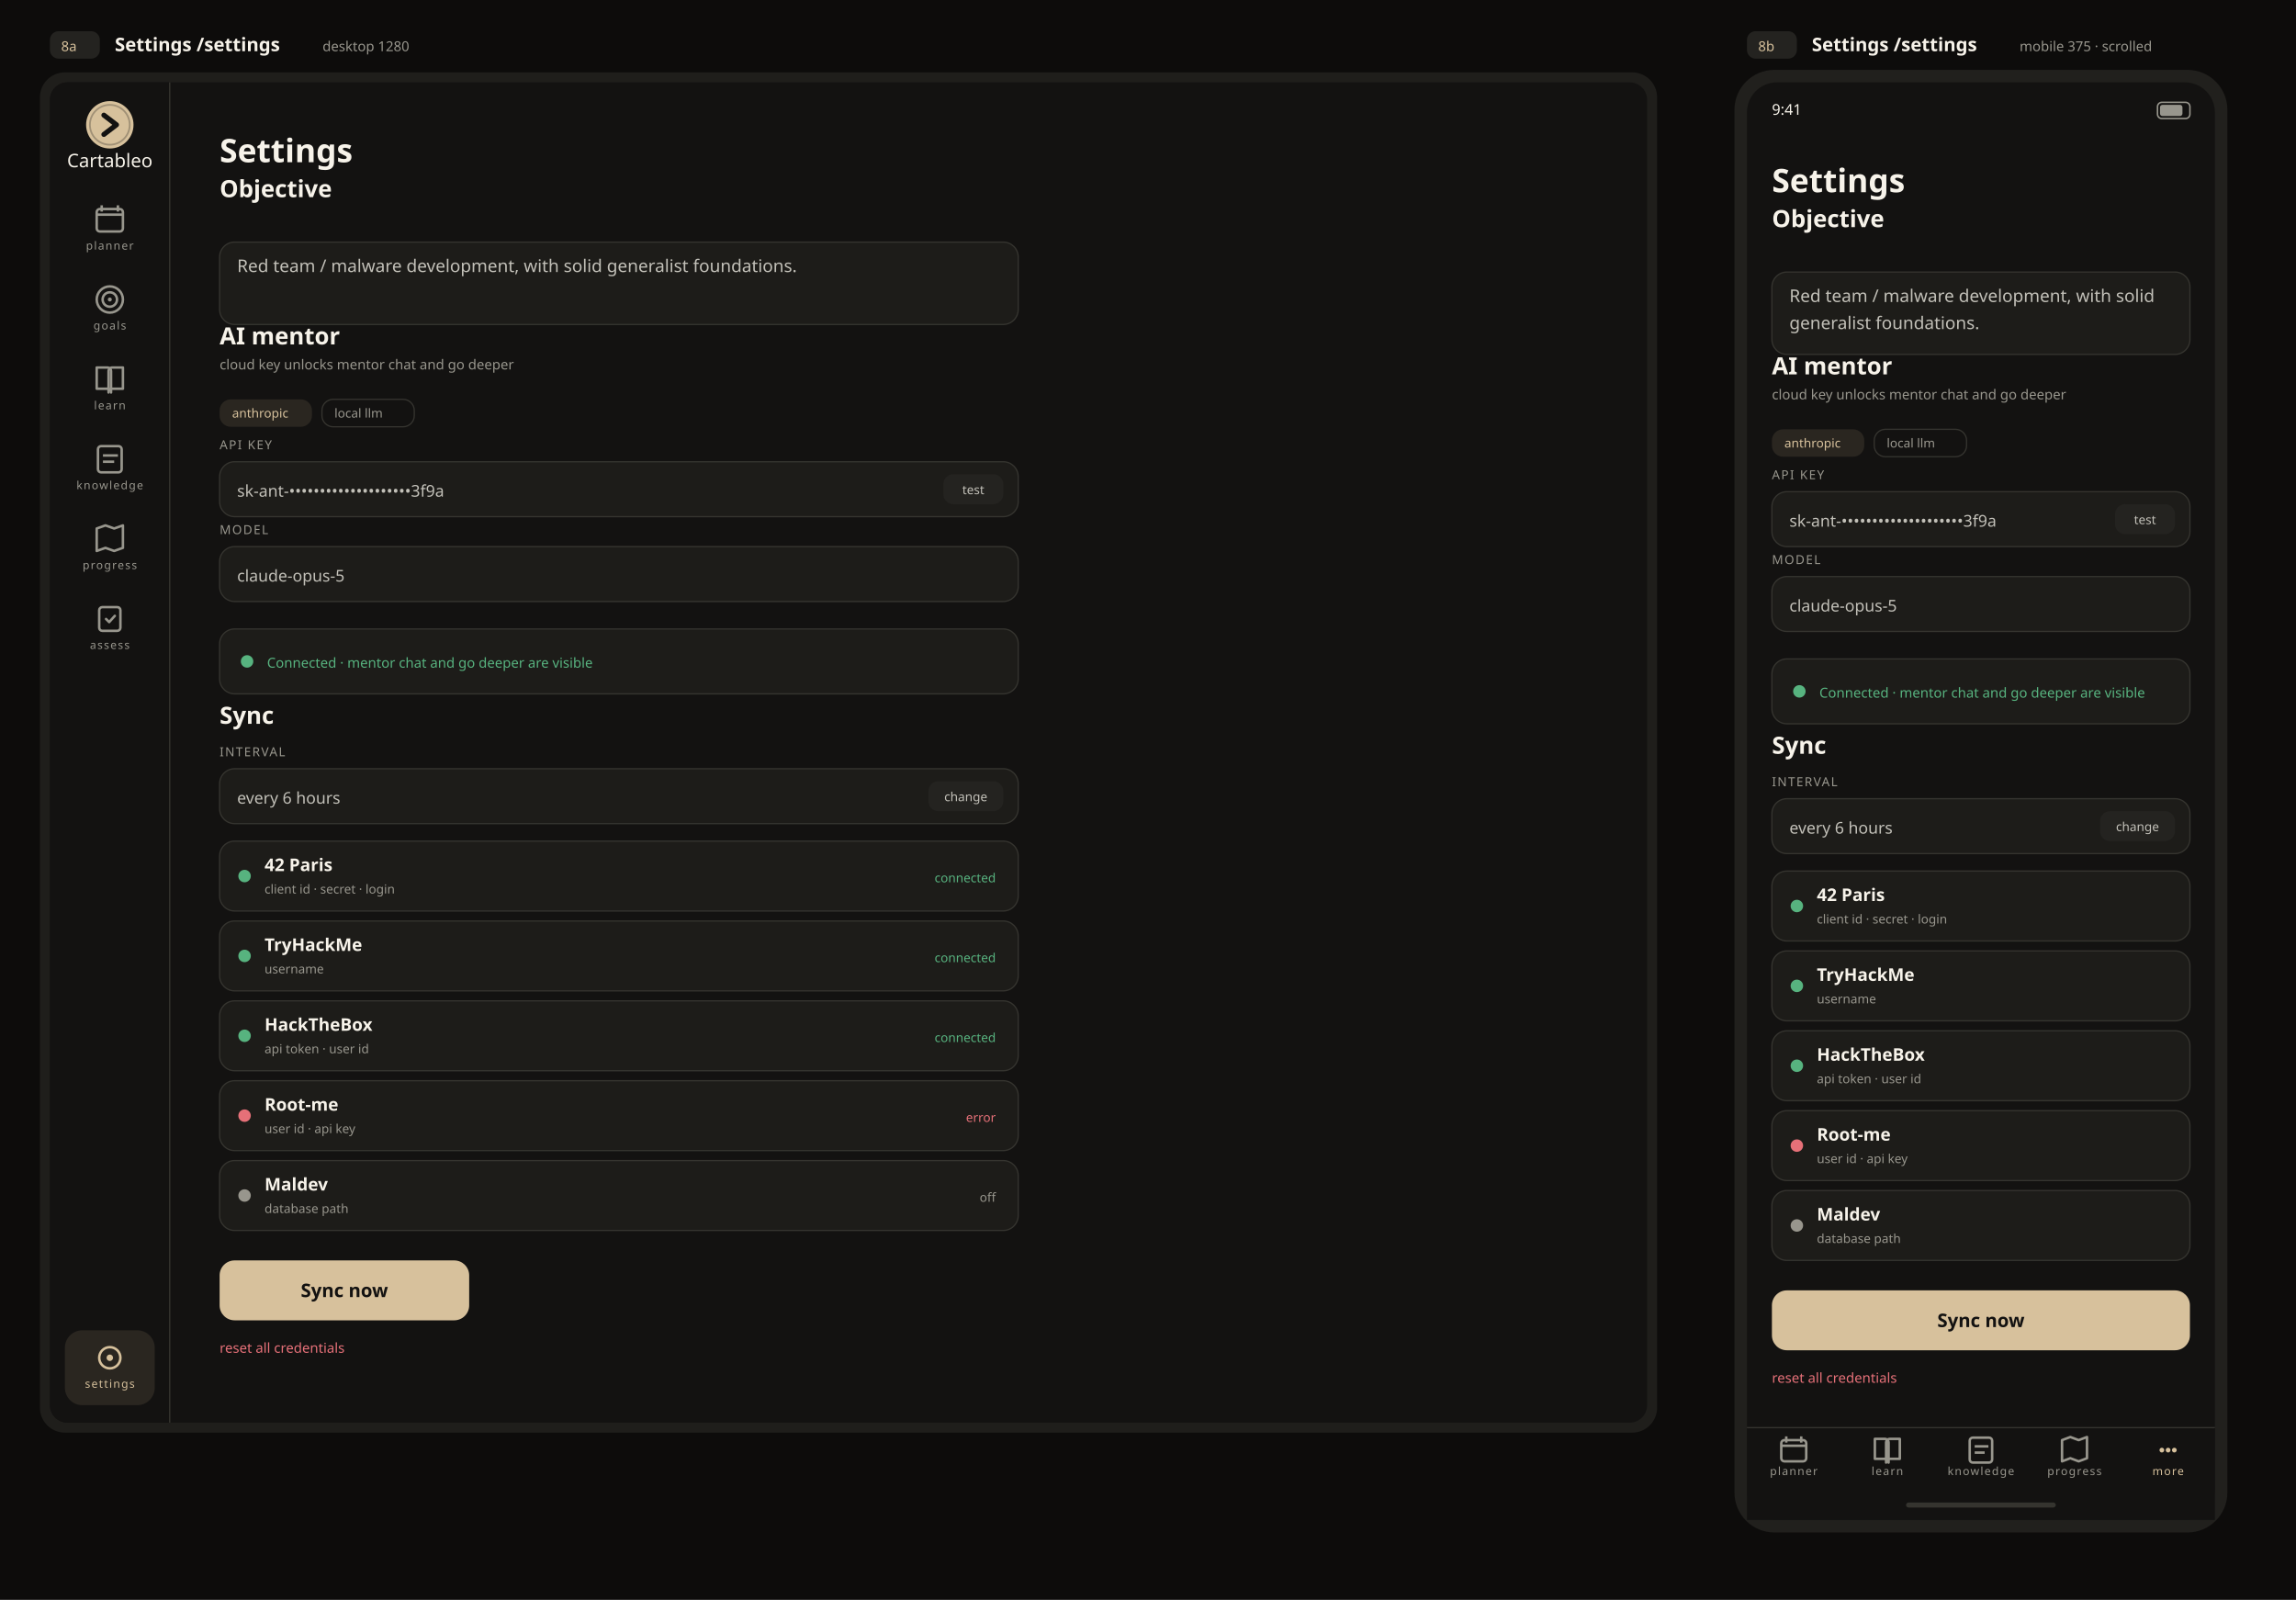
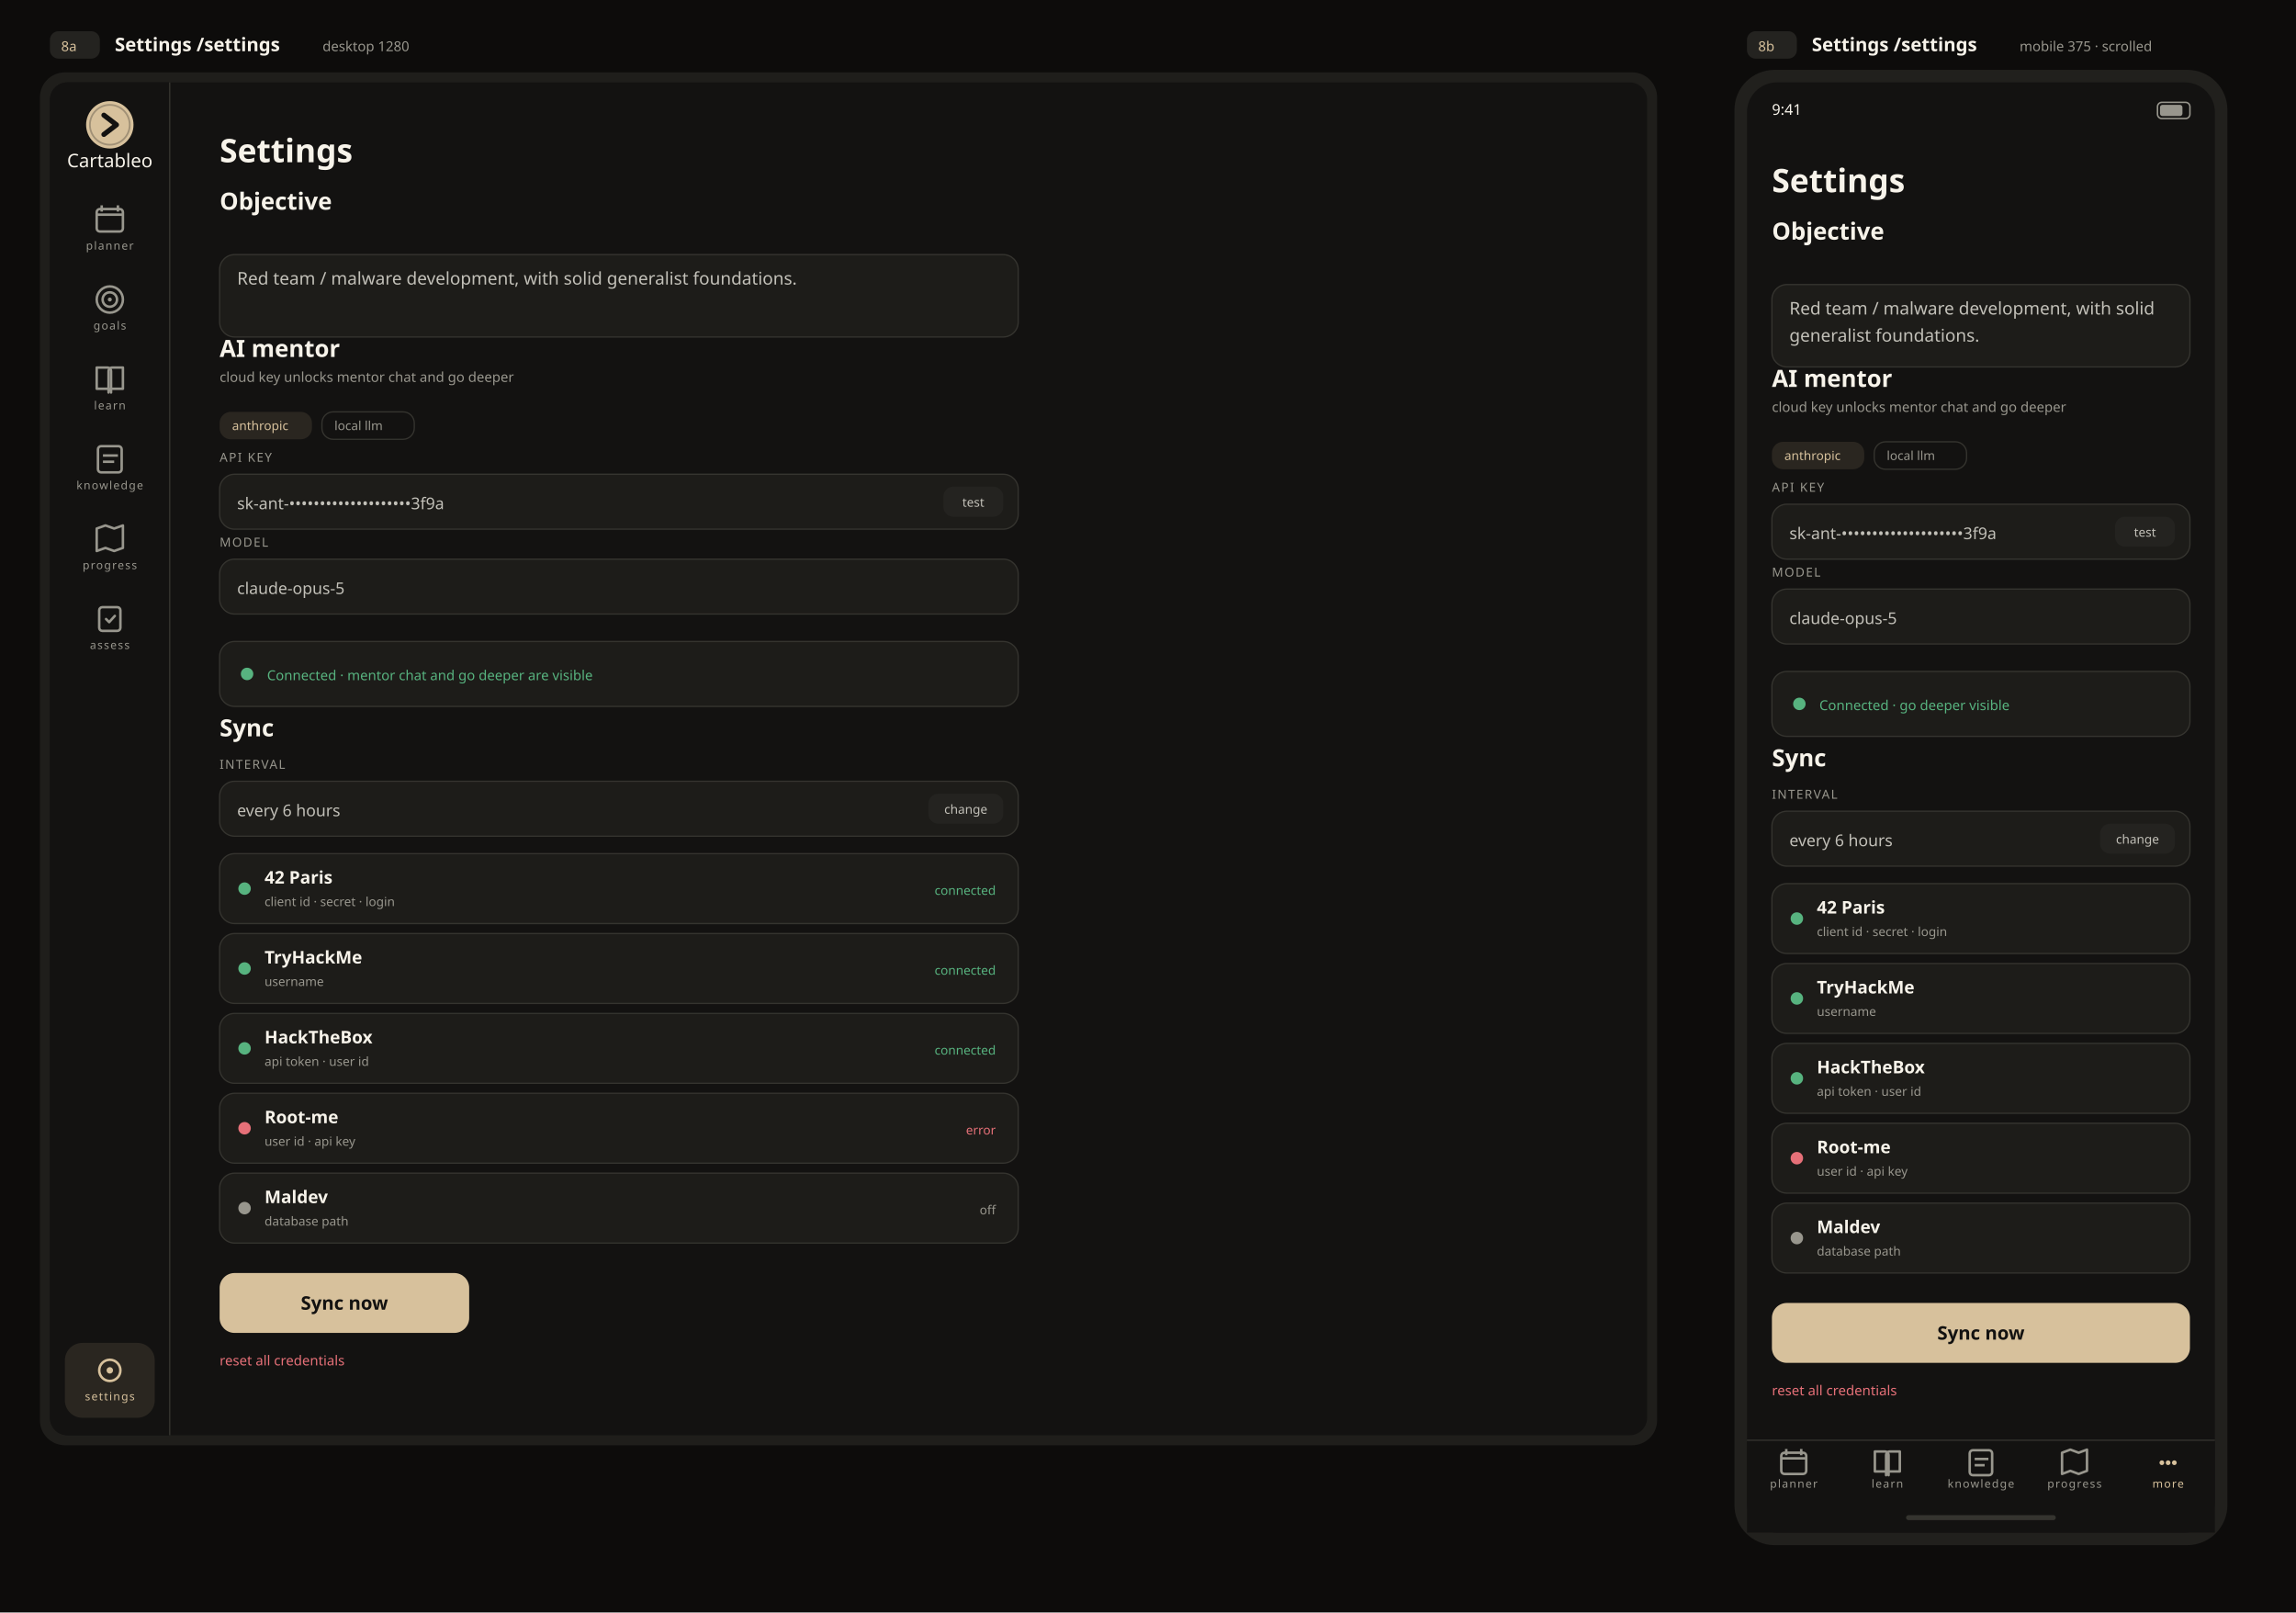
- <svg xmlns="http://www.w3.org/2000/svg" width="1840" height="1282" viewBox="0 0 1840 1282">
-   <rect x="0" y="0" width="1840" height="1282" fill="#0d0c0b" />
+ <svg xmlns="http://www.w3.org/2000/svg" width="1840" height="1292" viewBox="0 0 1840 1292">
+   <rect x="0" y="0" width="1840" height="1292" fill="#0d0c0b" />
  <rect x="40" y="25" width="40" height="22" rx="7" fill="#242320" />
  <text x="49" y="41" font-family="JetBrains Mono" font-size="11" fill="#d7c19c">8a</text>
  <text x="92" y="41" font-family="Archivo" font-size="15" fill="#f7f3ea" font-weight="700">Settings  /settings</text>
  <text x="258.475" y="41" font-family="JetBrains Mono" font-size="11" fill="#98968d">desktop 1280</text>
  <rect x="1400" y="25" width="40" height="22" rx="7" fill="#242320" />
  <text x="1409" y="41" font-family="JetBrains Mono" font-size="11" fill="#d7c19c">8b</text>
  <text x="1452" y="41" font-family="Archivo" font-size="15" fill="#f7f3ea" font-weight="700">Settings  /settings</text>
  <text x="1618.475" y="41" font-family="JetBrains Mono" font-size="11" fill="#98968d">mobile 375 · scrolled</text>
-   <rect x="32" y="58" width="1296" height="1090" rx="20" fill="#35342f" opacity="0.45" />
-   <rect x="40" y="66" width="1280" height="1074" rx="14" fill="#131211" />
+   <rect x="32" y="58" width="1296" height="1100" rx="20" fill="#35342f" opacity="0.45" />
+   <rect x="40" y="66" width="1280" height="1084" rx="14" fill="#131211" />
  <g transform="translate(40,66)">
    <clipPath id="sc">
-       <rect width="1280" height="1074" rx="14" />
+       <rect width="1280" height="1084" rx="14" />
    </clipPath>
    <g clip-path="url(#sc)">
-       <rect x="0" y="0" width="96" height="1074" fill="#131211" />
-       <line x1="96" y1="0" x2="96" y2="1074" stroke="#35342f" stroke-width="1" />
+       <rect x="0" y="0" width="96" height="1084" fill="#131211" />
+       <line x1="96" y1="0" x2="96" y2="1084" stroke="#35342f" stroke-width="1" />
      <circle cx="48.0" cy="34" r="19.0" fill="#d7c19c" />
      <circle cx="48.0" cy="34" r="15.96" fill="none" stroke="#131211" stroke-width="1.387" opacity="0.28" />
      <path d="M43.25 26.281L53.344 34L43.25 41.719" fill="none" stroke="#131211" stroke-width="4.037" stroke-linecap="round" stroke-linejoin="round" />
      <text x="48.0" y="68" font-family="DM Serif Display" font-size="15" fill="#f7f3ea" text-anchor="middle">Cartableo</text>
      <rect x="37.5" y="101.5" width="21" height="18" rx="2.5" fill="none" stroke="#98968d" stroke-width="2" />
      <line x1="37.5" y1="106.0" x2="58.5" y2="106.0" stroke="#98968d" stroke-width="2" />
      <line x1="41.5" y1="98.5" x2="41.5" y2="103.5" stroke="#98968d" stroke-width="2" />
      <line x1="54.5" y1="98.5" x2="54.5" y2="103.5" stroke="#98968d" stroke-width="2" />
      <text x="48.0" y="134" font-family="JetBrains Mono" font-size="9" fill="#98968d" text-anchor="middle" letter-spacing="0.9">planner</text>
      <circle cx="48.0" cy="174" r="10.5" fill="none" stroke="#98968d" stroke-width="2" />
      <circle cx="48.0" cy="174" r="5.775" fill="none" stroke="#98968d" stroke-width="2" />
      <circle cx="48.0" cy="174" r="1.6" fill="#98968d" />
      <text x="48.0" y="198" font-family="JetBrains Mono" font-size="9" fill="#98968d" text-anchor="middle" letter-spacing="0.9">goals</text>
      <path d="M37.5 228.5h8.5a3 3 0 0 1 3 3v17a3 3 0 0 0-3-3h-8.5z" fill="none" stroke="#98968d" stroke-width="2" stroke-linecap="round" stroke-linejoin="round" />
      <path d="M58.5 228.5h-8.5a3 3 0 0 0-3 3v17a3 3 0 0 1 3-3h8.5z" fill="none" stroke="#98968d" stroke-width="2" stroke-linecap="round" stroke-linejoin="round" />
      <text x="48.0" y="262" font-family="JetBrains Mono" font-size="9" fill="#98968d" text-anchor="middle" letter-spacing="0.9">learn</text>
      <rect x="38.5" y="291.5" width="19" height="21" rx="2.5" fill="none" stroke="#98968d" stroke-width="2" />
      <line x1="42.5" y1="299" x2="54.5" y2="299" stroke="#98968d" stroke-width="2" />
      <line x1="42.5" y1="304" x2="51.5" y2="304" stroke="#98968d" stroke-width="2" />
      <text x="48.0" y="326" font-family="JetBrains Mono" font-size="9" fill="#98968d" text-anchor="middle" letter-spacing="0.9">knowledge</text>
      <path d="M37.5 375.5v-18l7.0 -2.5 7.0 2.5 7.0 -2.5v18l-7.0 2.5 -7.0 -2.5z" fill="none" stroke="#98968d" stroke-width="2" stroke-linecap="round" stroke-linejoin="round" />
      <text x="48.0" y="390" font-family="JetBrains Mono" font-size="9" fill="#98968d" text-anchor="middle" letter-spacing="0.9">progress</text>
      <rect x="39.5" y="420.5" width="17" height="19" rx="2.5" fill="none" stroke="#98968d" stroke-width="2" />
      <path d="M45.0 430l2.5 2.5 4.5 -5" fill="none" stroke="#98968d" stroke-width="2" stroke-linecap="round" stroke-linejoin="round" />
      <text x="48.0" y="454" font-family="JetBrains Mono" font-size="9" fill="#98968d" text-anchor="middle" letter-spacing="0.9">assess</text>
-       <rect x="12.0" y="1000" width="72" height="60" rx="14" fill="#2a2620" />
-       <circle cx="48.0" cy="1022" r="8.5" fill="none" stroke="#d7c19c" stroke-width="2" />
-       <circle cx="48.0" cy="1022" r="2.6" fill="#d7c19c" />
-       <text x="48.0" y="1046" font-family="JetBrains Mono" font-size="9" fill="#d7c19c" text-anchor="middle" letter-spacing="0.9">settings</text>
+       <rect x="12.0" y="1010" width="72" height="60" rx="14" fill="#2a2620" />
+       <circle cx="48.0" cy="1032" r="8.5" fill="none" stroke="#d7c19c" stroke-width="2" />
+       <circle cx="48.0" cy="1032" r="2.6" fill="#d7c19c" />
+       <text x="48.0" y="1056" font-family="JetBrains Mono" font-size="9" fill="#d7c19c" text-anchor="middle" letter-spacing="0.9">settings</text>
      <text x="136" y="64" font-family="Archivo" font-size="26" fill="#f7f3ea" font-weight="700">Settings</text>
-       <text x="136" y="92" font-family="Archivo" font-size="19" fill="#f7f3ea" font-weight="700">Objective</text>
-       <rect x="136" y="128" width="640" height="66" rx="12" fill="#1d1c19" stroke="#35342f" stroke-width="1" />
-       <text x="150" y="152.0" font-family="Archivo" font-size="14" fill="#c2c0b8">Red team / malware development, with solid generalist foundations.</text>
-       <text x="136" y="210" font-family="Archivo" font-size="19" fill="#f7f3ea" font-weight="700">AI mentor</text>
-       <text x="136" y="230" font-family="JetBrains Mono" font-size="11" fill="#98968d">cloud key unlocks mentor chat and go deeper</text>
-       <rect x="136" y="254" width="74.0" height="22" rx="9" fill="#2a2620" />
-       <text x="146" y="268.6" font-family="JetBrains Mono" font-size="10" fill="#d7c19c">anthropic</text>
-       <rect x="218.0" y="254" width="74.0" height="22" rx="9" fill="none" stroke="#35342f" stroke-width="1" />
-       <text x="228.0" y="268.6" font-family="JetBrains Mono" font-size="10" fill="#98968d">local llm</text>
-       <text x="136" y="294" font-family="JetBrains Mono" font-size="10" fill="#98968d" letter-spacing="1.0">API KEY</text>
-       <rect x="136" y="304" width="640" height="44" rx="12" fill="#1d1c19" stroke="#35342f" stroke-width="1" />
-       <text x="150" y="332" font-family="JetBrains Mono" font-size="13" fill="#c2c0b8">sk-ant-••••••••••••••••••••3f9a</text>
-       <rect x="716.0" y="314" width="48.0" height="24" rx="8" fill="#242320" />
-       <text x="740.0" y="330" font-family="JetBrains Mono" font-size="10" fill="#c2c0b8" text-anchor="middle">test</text>
-       <text x="136" y="362" font-family="JetBrains Mono" font-size="10" fill="#98968d" letter-spacing="1.0">MODEL</text>
-       <rect x="136" y="372" width="640" height="44" rx="12" fill="#1d1c19" stroke="#35342f" stroke-width="1" />
-       <text x="150" y="400" font-family="JetBrains Mono" font-size="13" fill="#c2c0b8">claude-opus-5</text>
-       <rect x="136" y="438" width="640" height="52" rx="12" fill="#1d1c19" stroke="#35342f" stroke-width="1" />
-       <circle cx="158" cy="464" r="5" fill="#57b37f" />
-       <text x="174" y="469" font-family="JetBrains Mono" font-size="11" fill="#57b37f">Connected · mentor chat and go deeper are visible</text>
-       <text x="136" y="514" font-family="Archivo" font-size="19" fill="#f7f3ea" font-weight="700">Sync</text>
-       <text x="136" y="540" font-family="JetBrains Mono" font-size="10" fill="#98968d" letter-spacing="1.0">INTERVAL</text>
-       <rect x="136" y="550" width="640" height="44" rx="12" fill="#1d1c19" stroke="#35342f" stroke-width="1" />
-       <text x="150" y="578" font-family="JetBrains Mono" font-size="13" fill="#c2c0b8">every 6 hours</text>
-       <rect x="704.0" y="560" width="60.0" height="24" rx="8" fill="#242320" />
-       <text x="734.0" y="576" font-family="JetBrains Mono" font-size="10" fill="#c2c0b8" text-anchor="middle">change</text>
-       <rect x="136" y="608" width="640" height="56" rx="12" fill="#1d1c19" stroke="#35342f" stroke-width="1" />
-       <circle cx="156" cy="636" r="5" fill="#57b37f" />
-       <text x="172" y="632" font-family="Archivo" font-size="14" fill="#f7f3ea" font-weight="700">42 Paris</text>
-       <text x="172" y="650" font-family="JetBrains Mono" font-size="10" fill="#98968d">client id · secret · login</text>
-       <text x="758" y="641" font-family="JetBrains Mono" font-size="10" fill="#57b37f" text-anchor="end">connected</text>
-       <rect x="136" y="672" width="640" height="56" rx="12" fill="#1d1c19" stroke="#35342f" stroke-width="1" />
-       <circle cx="156" cy="700" r="5" fill="#57b37f" />
-       <text x="172" y="696" font-family="Archivo" font-size="14" fill="#f7f3ea" font-weight="700">TryHackMe</text>
-       <text x="172" y="714" font-family="JetBrains Mono" font-size="10" fill="#98968d">username</text>
-       <text x="758" y="705" font-family="JetBrains Mono" font-size="10" fill="#57b37f" text-anchor="end">connected</text>
-       <rect x="136" y="736" width="640" height="56" rx="12" fill="#1d1c19" stroke="#35342f" stroke-width="1" />
-       <circle cx="156" cy="764" r="5" fill="#57b37f" />
-       <text x="172" y="760" font-family="Archivo" font-size="14" fill="#f7f3ea" font-weight="700">HackTheBox</text>
-       <text x="172" y="778" font-family="JetBrains Mono" font-size="10" fill="#98968d">api token · user id</text>
-       <text x="758" y="769" font-family="JetBrains Mono" font-size="10" fill="#57b37f" text-anchor="end">connected</text>
-       <rect x="136" y="800" width="640" height="56" rx="12" fill="#1d1c19" stroke="#35342f" stroke-width="1" />
-       <circle cx="156" cy="828" r="5" fill="#e67078" />
-       <text x="172" y="824" font-family="Archivo" font-size="14" fill="#f7f3ea" font-weight="700">Root-me</text>
-       <text x="172" y="842" font-family="JetBrains Mono" font-size="10" fill="#98968d">user id · api key</text>
-       <text x="758" y="833" font-family="JetBrains Mono" font-size="10" fill="#e67078" text-anchor="end">error</text>
-       <rect x="136" y="864" width="640" height="56" rx="12" fill="#1d1c19" stroke="#35342f" stroke-width="1" />
-       <circle cx="156" cy="892" r="5" fill="#98968d" />
-       <text x="172" y="888" font-family="Archivo" font-size="14" fill="#f7f3ea" font-weight="700">Maldev</text>
-       <text x="172" y="906" font-family="JetBrains Mono" font-size="10" fill="#98968d">database path</text>
-       <text x="758" y="897" font-family="JetBrains Mono" font-size="10" fill="#98968d" text-anchor="end">off</text>
-       <rect x="136" y="944" width="200" height="48" rx="12" fill="#d7c19c" />
-       <text x="236.0" y="973.4" font-family="Archivo" font-size="15" fill="#131211" font-weight="700" text-anchor="middle">Sync now</text>
-       <text x="136" y="1018" font-family="JetBrains Mono" font-size="11" fill="#e67078">reset all credentials</text>
+       <text x="136" y="102" font-family="Archivo" font-size="19" fill="#f7f3ea" font-weight="700">Objective</text>
+       <rect x="136" y="138" width="640" height="66" rx="12" fill="#1d1c19" stroke="#35342f" stroke-width="1" />
+       <text x="150" y="162.0" font-family="Archivo" font-size="14" fill="#c2c0b8">Red team / malware development, with solid generalist foundations.</text>
+       <text x="136" y="220" font-family="Archivo" font-size="19" fill="#f7f3ea" font-weight="700">AI mentor</text>
+       <text x="136" y="240" font-family="JetBrains Mono" font-size="11" fill="#98968d">cloud key unlocks mentor chat and go deeper</text>
+       <rect x="136" y="264" width="74.0" height="22" rx="9" fill="#2a2620" />
+       <text x="146" y="278.6" font-family="JetBrains Mono" font-size="10" fill="#d7c19c">anthropic</text>
+       <rect x="218.0" y="264" width="74.0" height="22" rx="9" fill="none" stroke="#35342f" stroke-width="1" />
+       <text x="228.0" y="278.6" font-family="JetBrains Mono" font-size="10" fill="#98968d">local llm</text>
+       <text x="136" y="304" font-family="JetBrains Mono" font-size="10" fill="#98968d" letter-spacing="1.0">API KEY</text>
+       <rect x="136" y="314" width="640" height="44" rx="12" fill="#1d1c19" stroke="#35342f" stroke-width="1" />
+       <text x="150" y="342" font-family="JetBrains Mono" font-size="13" fill="#c2c0b8">sk-ant-••••••••••••••••••••3f9a</text>
+       <rect x="716.0" y="324" width="48.0" height="24" rx="8" fill="#242320" />
+       <text x="740.0" y="340" font-family="JetBrains Mono" font-size="10" fill="#c2c0b8" text-anchor="middle">test</text>
+       <text x="136" y="372" font-family="JetBrains Mono" font-size="10" fill="#98968d" letter-spacing="1.0">MODEL</text>
+       <rect x="136" y="382" width="640" height="44" rx="12" fill="#1d1c19" stroke="#35342f" stroke-width="1" />
+       <text x="150" y="410" font-family="JetBrains Mono" font-size="13" fill="#c2c0b8">claude-opus-5</text>
+       <rect x="136" y="448" width="640" height="52" rx="12" fill="#1d1c19" stroke="#35342f" stroke-width="1" />
+       <circle cx="158" cy="474" r="5" fill="#57b37f" />
+       <text x="174" y="479" font-family="JetBrains Mono" font-size="11" fill="#57b37f">Connected · mentor chat and go deeper are visible</text>
+       <text x="136" y="524" font-family="Archivo" font-size="19" fill="#f7f3ea" font-weight="700">Sync</text>
+       <text x="136" y="550" font-family="JetBrains Mono" font-size="10" fill="#98968d" letter-spacing="1.0">INTERVAL</text>
+       <rect x="136" y="560" width="640" height="44" rx="12" fill="#1d1c19" stroke="#35342f" stroke-width="1" />
+       <text x="150" y="588" font-family="JetBrains Mono" font-size="13" fill="#c2c0b8">every 6 hours</text>
+       <rect x="704.0" y="570" width="60.0" height="24" rx="8" fill="#242320" />
+       <text x="734.0" y="586" font-family="JetBrains Mono" font-size="10" fill="#c2c0b8" text-anchor="middle">change</text>
+       <rect x="136" y="618" width="640" height="56" rx="12" fill="#1d1c19" stroke="#35342f" stroke-width="1" />
+       <circle cx="156" cy="646" r="5" fill="#57b37f" />
+       <text x="172" y="642" font-family="Archivo" font-size="14" fill="#f7f3ea" font-weight="700">42 Paris</text>
+       <text x="172" y="660" font-family="JetBrains Mono" font-size="10" fill="#98968d">client id · secret · login</text>
+       <text x="758" y="651" font-family="JetBrains Mono" font-size="10" fill="#57b37f" text-anchor="end">connected</text>
+       <rect x="136" y="682" width="640" height="56" rx="12" fill="#1d1c19" stroke="#35342f" stroke-width="1" />
+       <circle cx="156" cy="710" r="5" fill="#57b37f" />
+       <text x="172" y="706" font-family="Archivo" font-size="14" fill="#f7f3ea" font-weight="700">TryHackMe</text>
+       <text x="172" y="724" font-family="JetBrains Mono" font-size="10" fill="#98968d">username</text>
+       <text x="758" y="715" font-family="JetBrains Mono" font-size="10" fill="#57b37f" text-anchor="end">connected</text>
+       <rect x="136" y="746" width="640" height="56" rx="12" fill="#1d1c19" stroke="#35342f" stroke-width="1" />
+       <circle cx="156" cy="774" r="5" fill="#57b37f" />
+       <text x="172" y="770" font-family="Archivo" font-size="14" fill="#f7f3ea" font-weight="700">HackTheBox</text>
+       <text x="172" y="788" font-family="JetBrains Mono" font-size="10" fill="#98968d">api token · user id</text>
+       <text x="758" y="779" font-family="JetBrains Mono" font-size="10" fill="#57b37f" text-anchor="end">connected</text>
+       <rect x="136" y="810" width="640" height="56" rx="12" fill="#1d1c19" stroke="#35342f" stroke-width="1" />
+       <circle cx="156" cy="838" r="5" fill="#e67078" />
+       <text x="172" y="834" font-family="Archivo" font-size="14" fill="#f7f3ea" font-weight="700">Root-me</text>
+       <text x="172" y="852" font-family="JetBrains Mono" font-size="10" fill="#98968d">user id · api key</text>
+       <text x="758" y="843" font-family="JetBrains Mono" font-size="10" fill="#e67078" text-anchor="end">error</text>
+       <rect x="136" y="874" width="640" height="56" rx="12" fill="#1d1c19" stroke="#35342f" stroke-width="1" />
+       <circle cx="156" cy="902" r="5" fill="#98968d" />
+       <text x="172" y="898" font-family="Archivo" font-size="14" fill="#f7f3ea" font-weight="700">Maldev</text>
+       <text x="172" y="916" font-family="JetBrains Mono" font-size="10" fill="#98968d">database path</text>
+       <text x="758" y="907" font-family="JetBrains Mono" font-size="10" fill="#98968d" text-anchor="end">off</text>
+       <rect x="136" y="954" width="200" height="48" rx="12" fill="#d7c19c" />
+       <text x="236.0" y="983.4" font-family="Archivo" font-size="15" fill="#131211" font-weight="700" text-anchor="middle">Sync now</text>
+       <text x="136" y="1028" font-family="JetBrains Mono" font-size="11" fill="#e67078">reset all credentials</text>
    </g>
  </g>
-   <rect x="1390" y="56" width="395" height="1172" rx="32" fill="#35342f" opacity="0.5" />
-   <rect x="1400" y="66" width="375" height="1152" rx="24" fill="#131211" />
+   <rect x="1390" y="56" width="395" height="1182" rx="32" fill="#35342f" opacity="0.5" />
+   <rect x="1400" y="66" width="375" height="1162" rx="24" fill="#131211" />
  <text x="1420" y="92" font-family="JetBrains Mono" font-size="12" fill="#f7f3ea">9:41</text>
  <rect x="1729" y="82" width="26" height="13" rx="3.5" fill="none" stroke="#98968d" stroke-width="1.2" />
  <rect x="1731" y="84" width="18" height="9" rx="2" fill="#98968d" />
  <g transform="translate(1400,110)">
    <clipPath id="sm">
-       <rect width="375" height="1108" />
+       <rect width="375" height="1118" />
    </clipPath>
    <g clip-path="url(#sm)">
      <text x="20" y="44" font-family="Archivo" font-size="26" fill="#f7f3ea" font-weight="700">Settings</text>
-       <text x="20" y="72" font-family="Archivo" font-size="19" fill="#f7f3ea" font-weight="700">Objective</text>
-       <rect x="20" y="108" width="335" height="66" rx="12" fill="#1d1c19" stroke="#35342f" stroke-width="1" />
-       <text x="34" y="132.0" font-family="Archivo" font-size="14" fill="#c2c0b8">Red team / malware development, with solid</text>
-       <text x="34" y="153.7" font-family="Archivo" font-size="14" fill="#c2c0b8">generalist foundations.</text>
-       <text x="20" y="190" font-family="Archivo" font-size="19" fill="#f7f3ea" font-weight="700">AI mentor</text>
-       <text x="20" y="210" font-family="JetBrains Mono" font-size="11" fill="#98968d">cloud key unlocks mentor chat and go deeper</text>
-       <rect x="20" y="234" width="74.0" height="22" rx="9" fill="#2a2620" />
-       <text x="30" y="248.6" font-family="JetBrains Mono" font-size="10" fill="#d7c19c">anthropic</text>
-       <rect x="102.0" y="234" width="74.0" height="22" rx="9" fill="none" stroke="#35342f" stroke-width="1" />
-       <text x="112.0" y="248.6" font-family="JetBrains Mono" font-size="10" fill="#98968d">local llm</text>
-       <text x="20" y="274" font-family="JetBrains Mono" font-size="10" fill="#98968d" letter-spacing="1.0">API KEY</text>
-       <rect x="20" y="284" width="335" height="44" rx="12" fill="#1d1c19" stroke="#35342f" stroke-width="1" />
-       <text x="34" y="312" font-family="JetBrains Mono" font-size="13" fill="#c2c0b8">sk-ant-••••••••••••••••••••3f9a</text>
-       <rect x="295.0" y="294" width="48.0" height="24" rx="8" fill="#242320" />
-       <text x="319.0" y="310" font-family="JetBrains Mono" font-size="10" fill="#c2c0b8" text-anchor="middle">test</text>
-       <text x="20" y="342" font-family="JetBrains Mono" font-size="10" fill="#98968d" letter-spacing="1.0">MODEL</text>
-       <rect x="20" y="352" width="335" height="44" rx="12" fill="#1d1c19" stroke="#35342f" stroke-width="1" />
-       <text x="34" y="380" font-family="JetBrains Mono" font-size="13" fill="#c2c0b8">claude-opus-5</text>
-       <rect x="20" y="418" width="335" height="52" rx="12" fill="#1d1c19" stroke="#35342f" stroke-width="1" />
-       <circle cx="42" cy="444" r="5" fill="#57b37f" />
-       <text x="58" y="449" font-family="JetBrains Mono" font-size="11" fill="#57b37f">Connected · mentor chat and go deeper are visible</text>
-       <text x="20" y="494" font-family="Archivo" font-size="19" fill="#f7f3ea" font-weight="700">Sync</text>
-       <text x="20" y="520" font-family="JetBrains Mono" font-size="10" fill="#98968d" letter-spacing="1.0">INTERVAL</text>
-       <rect x="20" y="530" width="335" height="44" rx="12" fill="#1d1c19" stroke="#35342f" stroke-width="1" />
-       <text x="34" y="558" font-family="JetBrains Mono" font-size="13" fill="#c2c0b8">every 6 hours</text>
-       <rect x="283.0" y="540" width="60.0" height="24" rx="8" fill="#242320" />
-       <text x="313.0" y="556" font-family="JetBrains Mono" font-size="10" fill="#c2c0b8" text-anchor="middle">change</text>
-       <rect x="20" y="588" width="335" height="56" rx="12" fill="#1d1c19" stroke="#35342f" stroke-width="1" />
-       <circle cx="40" cy="616" r="5" fill="#57b37f" />
-       <text x="56" y="612" font-family="Archivo" font-size="14" fill="#f7f3ea" font-weight="700">42 Paris</text>
-       <text x="56" y="630" font-family="JetBrains Mono" font-size="10" fill="#98968d">client id · secret · login</text>
-       <rect x="20" y="652" width="335" height="56" rx="12" fill="#1d1c19" stroke="#35342f" stroke-width="1" />
-       <circle cx="40" cy="680" r="5" fill="#57b37f" />
-       <text x="56" y="676" font-family="Archivo" font-size="14" fill="#f7f3ea" font-weight="700">TryHackMe</text>
-       <text x="56" y="694" font-family="JetBrains Mono" font-size="10" fill="#98968d">username</text>
-       <rect x="20" y="716" width="335" height="56" rx="12" fill="#1d1c19" stroke="#35342f" stroke-width="1" />
-       <circle cx="40" cy="744" r="5" fill="#57b37f" />
-       <text x="56" y="740" font-family="Archivo" font-size="14" fill="#f7f3ea" font-weight="700">HackTheBox</text>
-       <text x="56" y="758" font-family="JetBrains Mono" font-size="10" fill="#98968d">api token · user id</text>
-       <rect x="20" y="780" width="335" height="56" rx="12" fill="#1d1c19" stroke="#35342f" stroke-width="1" />
-       <circle cx="40" cy="808" r="5" fill="#e67078" />
-       <text x="56" y="804" font-family="Archivo" font-size="14" fill="#f7f3ea" font-weight="700">Root-me</text>
-       <text x="56" y="822" font-family="JetBrains Mono" font-size="10" fill="#98968d">user id · api key</text>
-       <rect x="20" y="844" width="335" height="56" rx="12" fill="#1d1c19" stroke="#35342f" stroke-width="1" />
-       <circle cx="40" cy="872" r="5" fill="#98968d" />
-       <text x="56" y="868" font-family="Archivo" font-size="14" fill="#f7f3ea" font-weight="700">Maldev</text>
-       <text x="56" y="886" font-family="JetBrains Mono" font-size="10" fill="#98968d">database path</text>
-       <rect x="20" y="924" width="335" height="48" rx="12" fill="#d7c19c" />
-       <text x="187.5" y="953.4" font-family="Archivo" font-size="15" fill="#131211" font-weight="700" text-anchor="middle">Sync now</text>
-       <text x="20" y="998" font-family="JetBrains Mono" font-size="11" fill="#e67078">reset all credentials</text>
-       <rect x="0" y="1034" width="375" height="74" fill="#131211" />
-       <line x1="0" y1="1034" x2="375" y2="1034" stroke="#35342f" stroke-width="1" />
-       <rect x="27.5" y="1044.0" width="20" height="17" rx="2.5" fill="none" stroke="#98968d" stroke-width="2" />
-       <line x1="27.5" y1="1048.5" x2="47.5" y2="1048.5" stroke="#98968d" stroke-width="2" />
-       <line x1="31.5" y1="1041.0" x2="31.5" y2="1046.0" stroke="#98968d" stroke-width="2" />
-       <line x1="43.5" y1="1041.0" x2="43.5" y2="1046.0" stroke="#98968d" stroke-width="2" />
-       <text x="37.5" y="1072" font-family="JetBrains Mono" font-size="9" fill="#98968d" text-anchor="middle" letter-spacing="0.9">planner</text>
-       <path d="M102.5 1043.0h8.0a3 3 0 0 1 3 3v16a3 3 0 0 0-3-3h-8.0z" fill="none" stroke="#98968d" stroke-width="2" stroke-linecap="round" stroke-linejoin="round" />
-       <path d="M122.5 1043.0h-8.0a3 3 0 0 0-3 3v16a3 3 0 0 1 3-3h8.0z" fill="none" stroke="#98968d" stroke-width="2" stroke-linecap="round" stroke-linejoin="round" />
-       <text x="112.5" y="1072" font-family="JetBrains Mono" font-size="9" fill="#98968d" text-anchor="middle" letter-spacing="0.9">learn</text>
-       <rect x="178.5" y="1042.0" width="18" height="20" rx="2.5" fill="none" stroke="#98968d" stroke-width="2" />
-       <line x1="182.5" y1="1049" x2="193.5" y2="1049" stroke="#98968d" stroke-width="2" />
-       <line x1="182.5" y1="1054" x2="190.5" y2="1054" stroke="#98968d" stroke-width="2" />
-       <text x="187.5" y="1072" font-family="JetBrains Mono" font-size="9" fill="#98968d" text-anchor="middle" letter-spacing="0.9">knowledge</text>
-       <path d="M252.5 1061.0v-17l6.667 -2.5 6.667 2.5 6.667 -2.5v17l-6.667 2.5 -6.667 -2.5z" fill="none" stroke="#98968d" stroke-width="2" stroke-linecap="round" stroke-linejoin="round" />
-       <text x="262.5" y="1072" font-family="JetBrains Mono" font-size="9" fill="#98968d" text-anchor="middle" letter-spacing="0.9">progress</text>
-       <circle cx="332.5" cy="1052" r="1.9" fill="#d7c19c" />
-       <circle cx="337.5" cy="1052" r="1.9" fill="#d7c19c" />
-       <circle cx="342.5" cy="1052" r="1.9" fill="#d7c19c" />
-       <text x="337.5" y="1072" font-family="JetBrains Mono" font-size="9" fill="#d7c19c" text-anchor="middle" letter-spacing="0.9">more</text>
-       <rect x="127.5" y="1094" width="120" height="4" rx="2" fill="#35342f" />
+       <text x="20" y="82" font-family="Archivo" font-size="19" fill="#f7f3ea" font-weight="700">Objective</text>
+       <rect x="20" y="118" width="335" height="66" rx="12" fill="#1d1c19" stroke="#35342f" stroke-width="1" />
+       <text x="34" y="142.0" font-family="Archivo" font-size="14" fill="#c2c0b8">Red team / malware development, with solid</text>
+       <text x="34" y="163.7" font-family="Archivo" font-size="14" fill="#c2c0b8">generalist foundations.</text>
+       <text x="20" y="200" font-family="Archivo" font-size="19" fill="#f7f3ea" font-weight="700">AI mentor</text>
+       <text x="20" y="220" font-family="JetBrains Mono" font-size="11" fill="#98968d">cloud key unlocks mentor chat and go deeper</text>
+       <rect x="20" y="244" width="74.0" height="22" rx="9" fill="#2a2620" />
+       <text x="30" y="258.6" font-family="JetBrains Mono" font-size="10" fill="#d7c19c">anthropic</text>
+       <rect x="102.0" y="244" width="74.0" height="22" rx="9" fill="none" stroke="#35342f" stroke-width="1" />
+       <text x="112.0" y="258.6" font-family="JetBrains Mono" font-size="10" fill="#98968d">local llm</text>
+       <text x="20" y="284" font-family="JetBrains Mono" font-size="10" fill="#98968d" letter-spacing="1.0">API KEY</text>
+       <rect x="20" y="294" width="335" height="44" rx="12" fill="#1d1c19" stroke="#35342f" stroke-width="1" />
+       <text x="34" y="322" font-family="JetBrains Mono" font-size="13" fill="#c2c0b8">sk-ant-••••••••••••••••••••3f9a</text>
+       <rect x="295.0" y="304" width="48.0" height="24" rx="8" fill="#242320" />
+       <text x="319.0" y="320" font-family="JetBrains Mono" font-size="10" fill="#c2c0b8" text-anchor="middle">test</text>
+       <text x="20" y="352" font-family="JetBrains Mono" font-size="10" fill="#98968d" letter-spacing="1.0">MODEL</text>
+       <rect x="20" y="362" width="335" height="44" rx="12" fill="#1d1c19" stroke="#35342f" stroke-width="1" />
+       <text x="34" y="390" font-family="JetBrains Mono" font-size="13" fill="#c2c0b8">claude-opus-5</text>
+       <rect x="20" y="428" width="335" height="52" rx="12" fill="#1d1c19" stroke="#35342f" stroke-width="1" />
+       <circle cx="42" cy="454" r="5" fill="#57b37f" />
+       <text x="58" y="459" font-family="JetBrains Mono" font-size="11" fill="#57b37f">Connected · go deeper visible</text>
+       <text x="20" y="504" font-family="Archivo" font-size="19" fill="#f7f3ea" font-weight="700">Sync</text>
+       <text x="20" y="530" font-family="JetBrains Mono" font-size="10" fill="#98968d" letter-spacing="1.0">INTERVAL</text>
+       <rect x="20" y="540" width="335" height="44" rx="12" fill="#1d1c19" stroke="#35342f" stroke-width="1" />
+       <text x="34" y="568" font-family="JetBrains Mono" font-size="13" fill="#c2c0b8">every 6 hours</text>
+       <rect x="283.0" y="550" width="60.0" height="24" rx="8" fill="#242320" />
+       <text x="313.0" y="566" font-family="JetBrains Mono" font-size="10" fill="#c2c0b8" text-anchor="middle">change</text>
+       <rect x="20" y="598" width="335" height="56" rx="12" fill="#1d1c19" stroke="#35342f" stroke-width="1" />
+       <circle cx="40" cy="626" r="5" fill="#57b37f" />
+       <text x="56" y="622" font-family="Archivo" font-size="14" fill="#f7f3ea" font-weight="700">42 Paris</text>
+       <text x="56" y="640" font-family="JetBrains Mono" font-size="10" fill="#98968d">client id · secret · login</text>
+       <rect x="20" y="662" width="335" height="56" rx="12" fill="#1d1c19" stroke="#35342f" stroke-width="1" />
+       <circle cx="40" cy="690" r="5" fill="#57b37f" />
+       <text x="56" y="686" font-family="Archivo" font-size="14" fill="#f7f3ea" font-weight="700">TryHackMe</text>
+       <text x="56" y="704" font-family="JetBrains Mono" font-size="10" fill="#98968d">username</text>
+       <rect x="20" y="726" width="335" height="56" rx="12" fill="#1d1c19" stroke="#35342f" stroke-width="1" />
+       <circle cx="40" cy="754" r="5" fill="#57b37f" />
+       <text x="56" y="750" font-family="Archivo" font-size="14" fill="#f7f3ea" font-weight="700">HackTheBox</text>
+       <text x="56" y="768" font-family="JetBrains Mono" font-size="10" fill="#98968d">api token · user id</text>
+       <rect x="20" y="790" width="335" height="56" rx="12" fill="#1d1c19" stroke="#35342f" stroke-width="1" />
+       <circle cx="40" cy="818" r="5" fill="#e67078" />
+       <text x="56" y="814" font-family="Archivo" font-size="14" fill="#f7f3ea" font-weight="700">Root-me</text>
+       <text x="56" y="832" font-family="JetBrains Mono" font-size="10" fill="#98968d">user id · api key</text>
+       <rect x="20" y="854" width="335" height="56" rx="12" fill="#1d1c19" stroke="#35342f" stroke-width="1" />
+       <circle cx="40" cy="882" r="5" fill="#98968d" />
+       <text x="56" y="878" font-family="Archivo" font-size="14" fill="#f7f3ea" font-weight="700">Maldev</text>
+       <text x="56" y="896" font-family="JetBrains Mono" font-size="10" fill="#98968d">database path</text>
+       <rect x="20" y="934" width="335" height="48" rx="12" fill="#d7c19c" />
+       <text x="187.5" y="963.4" font-family="Archivo" font-size="15" fill="#131211" font-weight="700" text-anchor="middle">Sync now</text>
+       <text x="20" y="1008" font-family="JetBrains Mono" font-size="11" fill="#e67078">reset all credentials</text>
+       <rect x="0" y="1044" width="375" height="74" fill="#131211" />
+       <line x1="0" y1="1044" x2="375" y2="1044" stroke="#35342f" stroke-width="1" />
+       <rect x="27.5" y="1054.0" width="20" height="17" rx="2.5" fill="none" stroke="#98968d" stroke-width="2" />
+       <line x1="27.5" y1="1058.5" x2="47.5" y2="1058.5" stroke="#98968d" stroke-width="2" />
+       <line x1="31.5" y1="1051.0" x2="31.5" y2="1056.0" stroke="#98968d" stroke-width="2" />
+       <line x1="43.5" y1="1051.0" x2="43.5" y2="1056.0" stroke="#98968d" stroke-width="2" />
+       <text x="37.5" y="1082" font-family="JetBrains Mono" font-size="9" fill="#98968d" text-anchor="middle" letter-spacing="0.9">planner</text>
+       <path d="M102.5 1053.0h8.0a3 3 0 0 1 3 3v16a3 3 0 0 0-3-3h-8.0z" fill="none" stroke="#98968d" stroke-width="2" stroke-linecap="round" stroke-linejoin="round" />
+       <path d="M122.5 1053.0h-8.0a3 3 0 0 0-3 3v16a3 3 0 0 1 3-3h8.0z" fill="none" stroke="#98968d" stroke-width="2" stroke-linecap="round" stroke-linejoin="round" />
+       <text x="112.5" y="1082" font-family="JetBrains Mono" font-size="9" fill="#98968d" text-anchor="middle" letter-spacing="0.9">learn</text>
+       <rect x="178.5" y="1052.0" width="18" height="20" rx="2.5" fill="none" stroke="#98968d" stroke-width="2" />
+       <line x1="182.5" y1="1059" x2="193.5" y2="1059" stroke="#98968d" stroke-width="2" />
+       <line x1="182.5" y1="1064" x2="190.5" y2="1064" stroke="#98968d" stroke-width="2" />
+       <text x="187.5" y="1082" font-family="JetBrains Mono" font-size="9" fill="#98968d" text-anchor="middle" letter-spacing="0.9">knowledge</text>
+       <path d="M252.5 1071.0v-17l6.667 -2.5 6.667 2.5 6.667 -2.5v17l-6.667 2.5 -6.667 -2.5z" fill="none" stroke="#98968d" stroke-width="2" stroke-linecap="round" stroke-linejoin="round" />
+       <text x="262.5" y="1082" font-family="JetBrains Mono" font-size="9" fill="#98968d" text-anchor="middle" letter-spacing="0.9">progress</text>
+       <circle cx="332.5" cy="1062" r="1.9" fill="#d7c19c" />
+       <circle cx="337.5" cy="1062" r="1.9" fill="#d7c19c" />
+       <circle cx="342.5" cy="1062" r="1.9" fill="#d7c19c" />
+       <text x="337.5" y="1082" font-family="JetBrains Mono" font-size="9" fill="#d7c19c" text-anchor="middle" letter-spacing="0.9">more</text>
+       <rect x="127.5" y="1104" width="120" height="4" rx="2" fill="#35342f" />
    </g>
  </g>
</svg>
